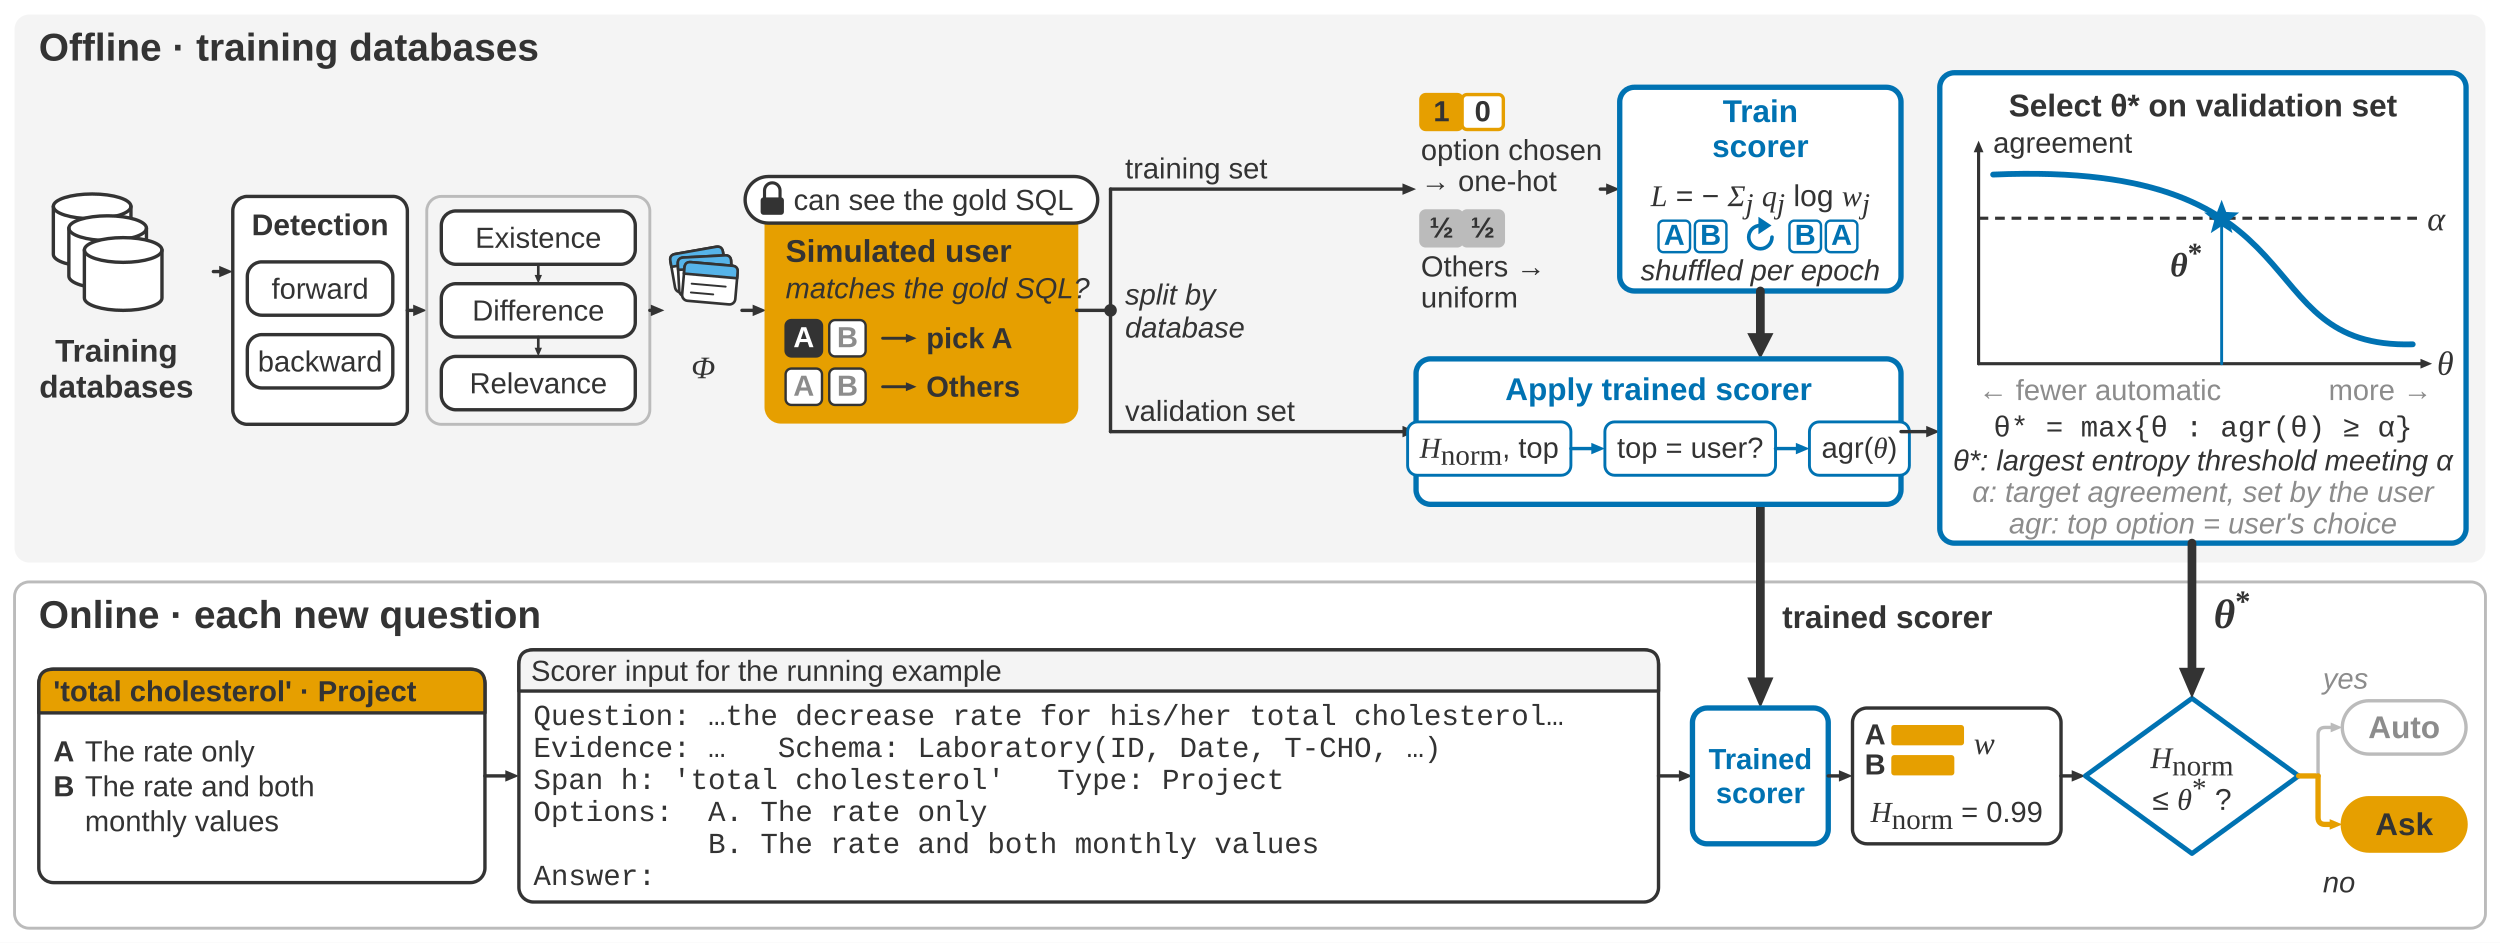
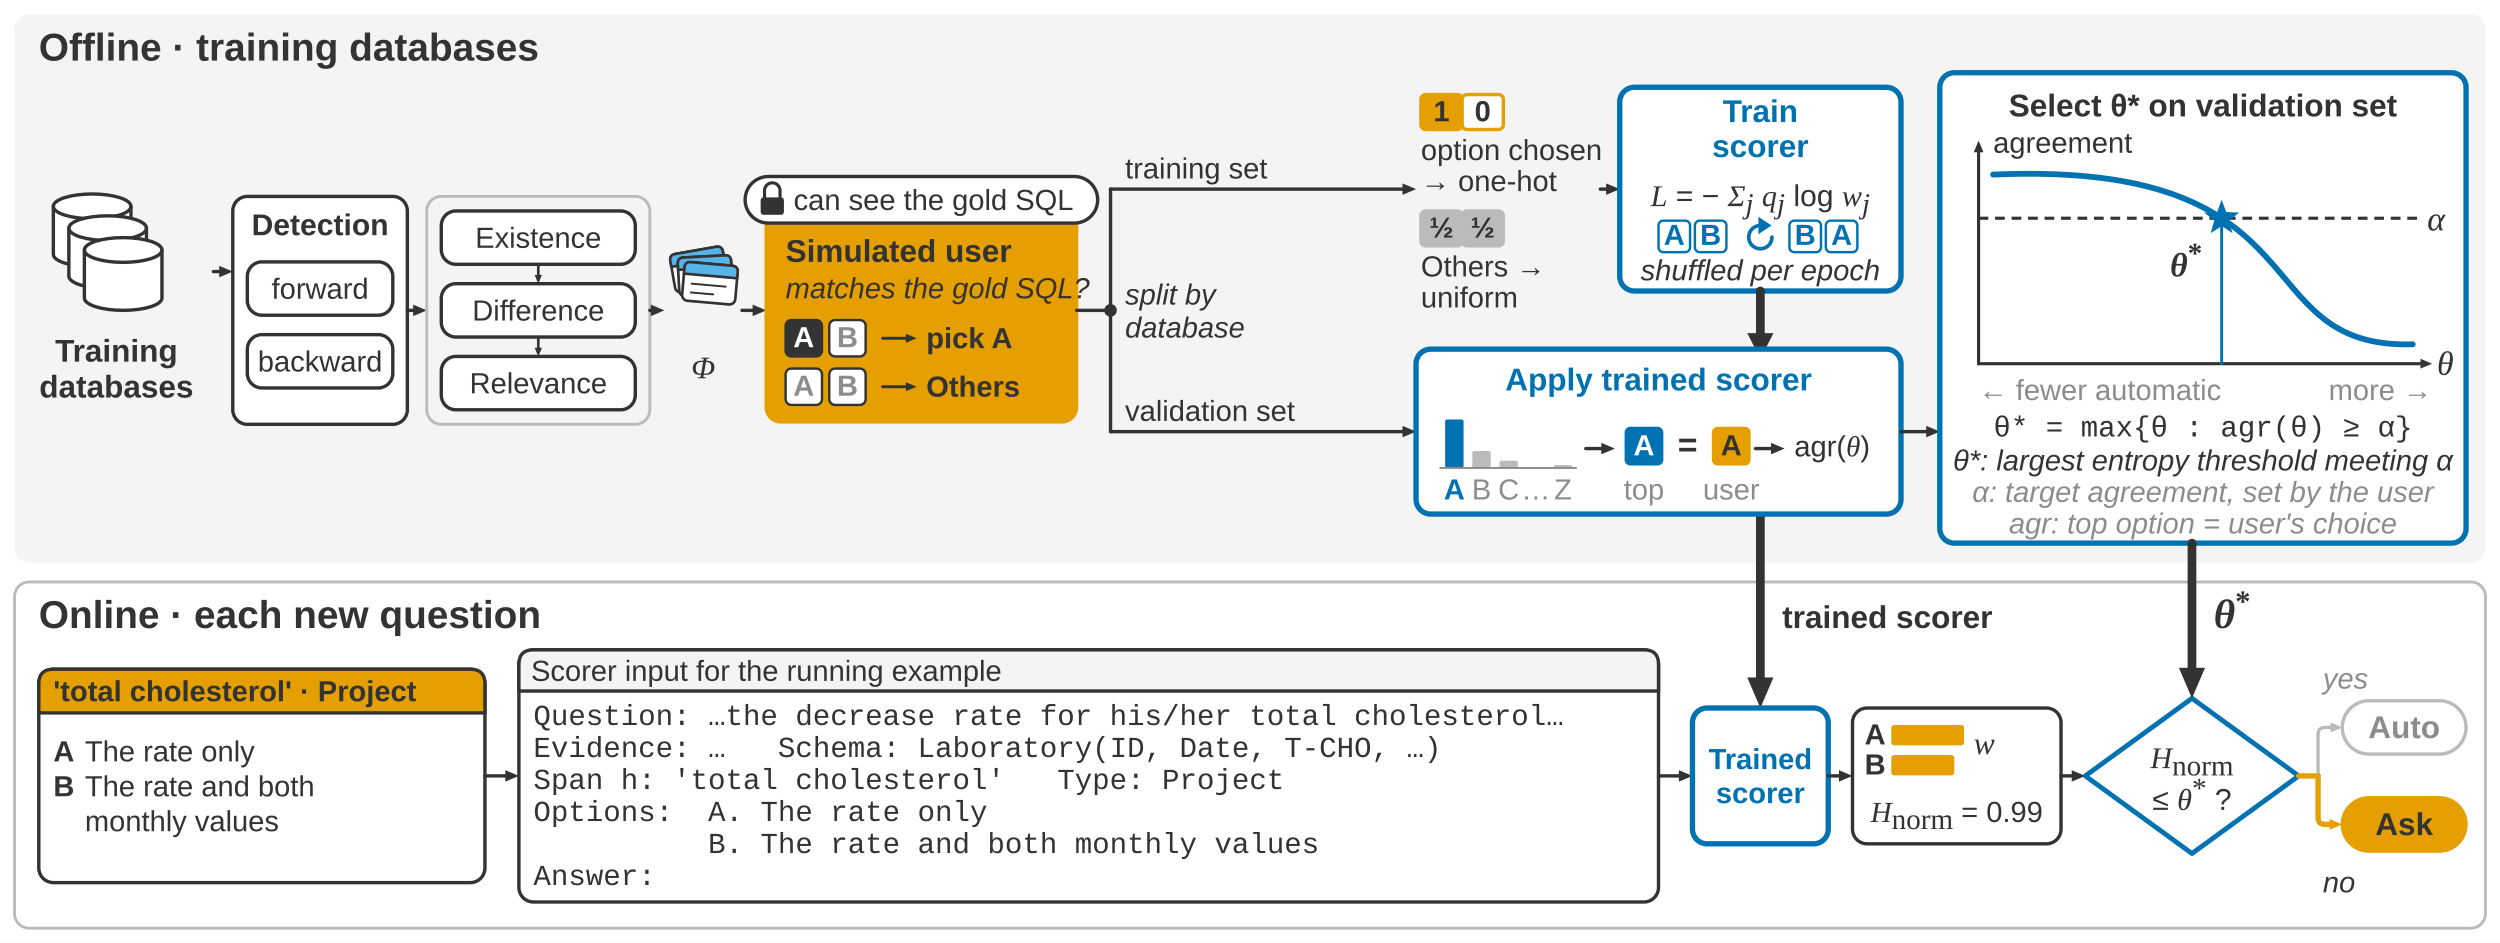
<svg xmlns="http://www.w3.org/2000/svg" width="7.16in" height="2.7in" viewBox="0 0 515.52 194.4">
  <rect width="515.52" height="194.4" fill="#FFFFFF" />
  <rect x="3.00" y="3.00" width="509.52" height="113.00" rx="3" fill="#F4F4F4" stroke="none" />
  <rect x="3.00" y="120.00" width="509.52" height="71.40" rx="3" fill="#FFFFFF" stroke="#BBBBBB" stroke-width="0.6" />
  <text fill="#333333" xml:space="preserve">
    <tspan x="8.00" y="12.50" font-family="'Liberation Sans', Helvetica, Arial, sans-serif" font-size="8.00" font-weight="bold">Offline · training databases</tspan>
  </text>
  <text fill="#333333" xml:space="preserve">
    <tspan x="8.00" y="129.50" font-family="'Liberation Sans', Helvetica, Arial, sans-serif" font-size="8.00" font-weight="bold">Online · each new question</tspan>
  </text>
  <path d="M11.0,42.55 A8.0,2.55 0 0 1 27.0,42.55 V52.45 A8.0,2.55 0 0 1 11.0,52.45 Z" fill="#FFFFFF" stroke="#333333" stroke-width="0.7" stroke-linejoin="round" stroke-linecap="round" />
  <path d="M11.0,42.55 A8.0,2.55 0 0 0 27.0,42.55" fill="none" stroke="#333333" stroke-width="0.7" stroke-linejoin="round" stroke-linecap="round" />
  <path d="M14.2,47.05 A8.0,2.55 0 0 1 30.2,47.05 V56.95 A8.0,2.55 0 0 1 14.2,56.95 Z" fill="#FFFFFF" stroke="#333333" stroke-width="0.7" stroke-linejoin="round" stroke-linecap="round" />
  <path d="M14.2,47.05 A8.0,2.55 0 0 0 30.2,47.05" fill="none" stroke="#333333" stroke-width="0.7" stroke-linejoin="round" stroke-linecap="round" />
  <path d="M17.4,51.55 A8.0,2.55 0 0 1 33.4,51.55 V61.45 A8.0,2.55 0 0 1 17.4,61.45 Z" fill="#FFFFFF" stroke="#333333" stroke-width="0.7" stroke-linejoin="round" stroke-linecap="round" />
  <path d="M17.4,51.55 A8.0,2.55 0 0 0 33.4,51.55" fill="none" stroke="#333333" stroke-width="0.7" stroke-linejoin="round" stroke-linecap="round" />
  <text fill="#333333" xml:space="preserve">
    <tspan x="11.36" y="74.58" font-family="'Liberation Sans', Helvetica, Arial, sans-serif" font-size="6.50" font-weight="bold">Training</tspan>
  </text>
  <text fill="#333333" xml:space="preserve">
    <tspan x="8.10" y="81.98" font-family="'Liberation Sans', Helvetica, Arial, sans-serif" font-size="6.50" font-weight="bold">databases</tspan>
  </text>
  <path d="M44.00,56.00 L45.76,56.00" fill="none" stroke="#333333" stroke-width="0.7" stroke-linejoin="round" stroke-linecap="round" />
  <polygon points="48.00,56.00 45.20,57.18 45.20,54.82" fill="#333333" />
  <rect x="48.00" y="40.50" width="36.00" height="47.00" rx="3" fill="#FFFFFF" stroke="#333333" stroke-width="0.7" />
  <text fill="#333333" xml:space="preserve">
    <tspan x="51.88" y="48.50" font-family="'Liberation Sans', Helvetica, Arial, sans-serif" font-size="6.20" font-weight="bold">Detection</tspan>
  </text>
  <rect x="51.00" y="54.00" width="30.00" height="11.00" rx="3" fill="#FFFFFF" stroke="#333333" stroke-width="0.7" />
  <text fill="#333333" xml:space="preserve">
    <tspan x="56.00" y="61.60" font-family="'Liberation Sans', Helvetica, Arial, sans-serif" font-size="6.00">forward</tspan>
  </text>
  <rect x="51.00" y="69.00" width="30.00" height="11.00" rx="3" fill="#FFFFFF" stroke="#333333" stroke-width="0.7" />
  <text fill="#333333" xml:space="preserve">
    <tspan x="53.16" y="76.60" font-family="'Liberation Sans', Helvetica, Arial, sans-serif" font-size="6.00">backward</tspan>
  </text>
  <path d="M84.00,64.00 L85.76,64.00" fill="none" stroke="#333333" stroke-width="0.7" stroke-linejoin="round" stroke-linecap="round" />
  <polygon points="88.00,64.00 85.20,65.18 85.20,62.82" fill="#333333" />
  <rect x="88.00" y="40.50" width="46.00" height="47.00" rx="3" fill="none" stroke="#BBBBBB" stroke-width="0.6" />
  <rect x="91.00" y="43.50" width="40.00" height="11.00" rx="3" fill="#FFFFFF" stroke="#333333" stroke-width="0.7" />
  <text fill="#333333" xml:space="preserve">
    <tspan x="97.99" y="51.10" font-family="'Liberation Sans', Helvetica, Arial, sans-serif" font-size="6.00">Existence</tspan>
  </text>
  <path d="M111.00,54.50 L111.00,57.06" fill="none" stroke="#333333" stroke-width="0.55" stroke-linejoin="round" stroke-linecap="round" />
  <polygon points="111.00,58.50 110.24,56.70 111.76,56.70" fill="#333333" />
  <rect x="91.00" y="58.50" width="40.00" height="11.00" rx="3" fill="#FFFFFF" stroke="#333333" stroke-width="0.7" />
  <text fill="#333333" xml:space="preserve">
    <tspan x="97.38" y="66.10" font-family="'Liberation Sans', Helvetica, Arial, sans-serif" font-size="6.00">Difference</tspan>
  </text>
  <path d="M111.00,69.50 L111.00,72.06" fill="none" stroke="#333333" stroke-width="0.55" stroke-linejoin="round" stroke-linecap="round" />
  <polygon points="111.00,73.50 110.24,71.70 111.76,71.70" fill="#333333" />
  <rect x="91.00" y="73.50" width="40.00" height="11.00" rx="3" fill="#FFFFFF" stroke="#333333" stroke-width="0.7" />
  <text fill="#333333" xml:space="preserve">
    <tspan x="96.83" y="81.10" font-family="'Liberation Sans', Helvetica, Arial, sans-serif" font-size="6.00">Relevance</tspan>
  </text>
  <path d="M134.00,64.00 L134.76,64.00" fill="none" stroke="#333333" stroke-width="0.7" stroke-linejoin="round" stroke-linecap="round" />
  <polygon points="137.00,64.00 134.20,65.18 134.20,62.82" fill="#333333" />
  <g transform="rotate(-10 145.0 60.5)">
    <rect x="139.50" y="51.50" width="11.00" height="8.00" rx="1.2" fill="#FFFFFF" stroke="#333333" stroke-width="0.55" />
    <path d="M139.5,53.98 V52.7 Q139.5,51.5 140.7,51.5 H149.3 Q150.5,51.5 150.5,52.7 V53.98 Z" fill="#56B4E9" stroke="#333333" stroke-width="0.55" stroke-linejoin="round" stroke-linecap="round" />
    <path d="M141.26,55.91 L148.30,55.91" fill="none" stroke="#333333" stroke-width="0.4" stroke-linejoin="round" stroke-linecap="round" />
    <path d="M141.26,57.73 L145.88,57.73" fill="none" stroke="#333333" stroke-width="0.4" stroke-linejoin="round" stroke-linecap="round" />
  </g>
  <g transform="rotate(-3 145.0 60.5)">
    <rect x="140.10" y="52.90" width="11.00" height="8.00" rx="1.2" fill="#FFFFFF" stroke="#333333" stroke-width="0.55" />
    <path d="M140.1,55.38 V54.1 Q140.1,52.9 141.3,52.9 H149.9 Q151.1,52.9 151.1,54.1 V55.38 Z" fill="#56B4E9" stroke="#333333" stroke-width="0.55" stroke-linejoin="round" stroke-linecap="round" />
    <path d="M141.86,57.31 L148.90,57.31" fill="none" stroke="#333333" stroke-width="0.4" stroke-linejoin="round" stroke-linecap="round" />
    <path d="M141.86,59.13 L146.48,59.13" fill="none" stroke="#333333" stroke-width="0.4" stroke-linejoin="round" stroke-linecap="round" />
  </g>
  <g transform="rotate(5 145.0 60.5)">
    <rect x="140.70" y="54.30" width="11.00" height="8.00" rx="1.2" fill="#FFFFFF" stroke="#333333" stroke-width="0.55" />
    <path d="M140.7,56.78 V55.5 Q140.7,54.3 141.9,54.3 H150.5 Q151.7,54.3 151.7,55.5 V56.78 Z" fill="#56B4E9" stroke="#333333" stroke-width="0.55" stroke-linejoin="round" stroke-linecap="round" />
    <path d="M142.46,58.71 L149.50,58.71" fill="none" stroke="#333333" stroke-width="0.4" stroke-linejoin="round" stroke-linecap="round" />
    <path d="M142.46,60.53 L147.08,60.53" fill="none" stroke="#333333" stroke-width="0.4" stroke-linejoin="round" stroke-linecap="round" />
  </g>
  <text fill="#333333" xml:space="preserve">
    <tspan x="142.53" y="78.00" font-family="'Liberation Serif', 'Times New Roman', Times, serif" font-size="6.50" font-style="italic">Φ</tspan>
  </text>
  <path d="M153.00,64.00 L155.76,64.00" fill="none" stroke="#333333" stroke-width="0.7" stroke-linejoin="round" stroke-linecap="round" />
  <polygon points="158.00,64.00 155.20,65.18 155.20,62.82" fill="#333333" />
  <rect x="158.00" y="41.00" width="64.00" height="46.00" rx="3" fill="#E69F00" stroke="#E69F00" stroke-width="0.7" />
  <text fill="#333333" xml:space="preserve">
    <tspan x="162.00" y="54.00" font-family="'Liberation Sans', Helvetica, Arial, sans-serif" font-size="6.50" font-weight="bold">Simulated user</tspan>
  </text>
  <text fill="#333333" xml:space="preserve">
    <tspan x="162.00" y="61.50" font-family="'Liberation Sans', Helvetica, Arial, sans-serif" font-size="6.00" font-style="italic">matches the gold SQL?</tspan>
  </text>
  <rect x="162.00" y="66.00" width="7.50" height="7.50" rx="1.2" fill="#333333" stroke="#333333" stroke-width="0.5" />
  <text fill="#FFFFFF" xml:space="preserve">
    <tspan x="163.58" y="71.60" font-family="'Liberation Sans', Helvetica, Arial, sans-serif" font-size="6.00" font-weight="bold">A</tspan>
  </text>
  <rect x="171.00" y="66.00" width="7.50" height="7.50" rx="1.2" fill="#FFFFFF" stroke="#333333" stroke-width="0.5" />
  <text fill="#8C8C8C" xml:space="preserve">
    <tspan x="172.58" y="71.60" font-family="'Liberation Sans', Helvetica, Arial, sans-serif" font-size="6.00" font-weight="bold">B</tspan>
  </text>
  <path d="M182.00,69.75 L187.24,69.75" fill="none" stroke="#333333" stroke-width="0.6" stroke-linejoin="round" stroke-linecap="round" />
  <polygon points="189.00,69.75 186.80,70.67 186.80,68.83" fill="#333333" />
  <text fill="#333333" xml:space="preserve">
    <tspan x="191.00" y="71.80" font-family="'Liberation Sans', Helvetica, Arial, sans-serif" font-size="6.00" font-weight="bold">pick A</tspan>
  </text>
  <rect x="162.00" y="76.00" width="7.50" height="7.50" rx="1.2" fill="#FFFFFF" stroke="#333333" stroke-width="0.5" />
  <text fill="#8C8C8C" xml:space="preserve">
    <tspan x="163.58" y="81.60" font-family="'Liberation Sans', Helvetica, Arial, sans-serif" font-size="6.00" font-weight="bold">A</tspan>
  </text>
  <rect x="171.00" y="76.00" width="7.50" height="7.50" rx="1.2" fill="#FFFFFF" stroke="#333333" stroke-width="0.5" />
  <text fill="#8C8C8C" xml:space="preserve">
    <tspan x="172.58" y="81.60" font-family="'Liberation Sans', Helvetica, Arial, sans-serif" font-size="6.00" font-weight="bold">B</tspan>
  </text>
  <path d="M182.00,79.75 L187.24,79.75" fill="none" stroke="#333333" stroke-width="0.6" stroke-linejoin="round" stroke-linecap="round" />
  <polygon points="189.00,79.75 186.80,80.67 186.80,78.83" fill="#333333" />
  <text fill="#333333" xml:space="preserve">
    <tspan x="191.00" y="81.80" font-family="'Liberation Sans', Helvetica, Arial, sans-serif" font-size="6.00" font-weight="bold">Others</tspan>
  </text>
  <rect x="153.65" y="36.40" width="72.70" height="9.60" rx="4.8" fill="#FFFFFF" stroke="#333333" stroke-width="0.7" />
  <path d="M157.649,40.9 V39.3 A1.6,1.6 0 0 1 160.849,39.3 V40.9" fill="none" stroke="#333333" stroke-width="0.65" stroke-linejoin="round" stroke-linecap="round" />
  <rect x="156.85" y="40.70" width="4.80" height="3.60" rx="0.6" fill="#333333" stroke="none" />
  <text fill="#333333" xml:space="preserve">
    <tspan x="163.65" y="43.30" font-family="'Liberation Sans', Helvetica, Arial, sans-serif" font-size="6.00">can see the gold SQL</tspan>
  </text>
  <path d="M222.00,64.00 L229.00,64.00" fill="none" stroke="#333333" stroke-width="0.7" stroke-linejoin="round" stroke-linecap="round" />
  <path d="M229.00,39.00 L229.00,89.00" fill="none" stroke="#333333" stroke-width="0.7" stroke-linejoin="round" stroke-linecap="round" />
  <circle cx="229.00" cy="64.00" r="1.3" fill="#333333" stroke="none" />
  <path d="M229.00,39.00 L289.76,39.00" fill="none" stroke="#333333" stroke-width="0.7" stroke-linejoin="round" stroke-linecap="round" />
  <polygon points="292.00,39.00 289.20,40.18 289.20,37.82" fill="#333333" />
  <path d="M229.00,89.00 L289.76,89.00" fill="none" stroke="#333333" stroke-width="0.7" stroke-linejoin="round" stroke-linecap="round" />
  <polygon points="292.00,89.00 289.20,90.18 289.20,87.82" fill="#333333" />
  <text fill="#333333" xml:space="preserve">
    <tspan x="232.00" y="36.80" font-family="'Liberation Sans', Helvetica, Arial, sans-serif" font-size="6.00">training set</tspan>
  </text>
  <text fill="#333333" xml:space="preserve">
    <tspan x="232.00" y="86.80" font-family="'Liberation Sans', Helvetica, Arial, sans-serif" font-size="6.00">validation set</tspan>
  </text>
  <text fill="#333333" xml:space="preserve">
    <tspan x="232.00" y="62.80" font-family="'Liberation Sans', Helvetica, Arial, sans-serif" font-size="6.00" font-style="italic">split by</tspan>
  </text>
  <text fill="#333333" xml:space="preserve">
    <tspan x="232.00" y="69.60" font-family="'Liberation Sans', Helvetica, Arial, sans-serif" font-size="6.00" font-style="italic">database</tspan>
  </text>
  <rect x="293.00" y="19.50" width="8.50" height="7.20" rx="1" fill="#E69F00" stroke="#E69F00" stroke-width="0.7" />
  <text fill="#333333" xml:space="preserve">
    <tspan x="295.58" y="25.00" font-family="'Liberation Sans', Helvetica, Arial, sans-serif" font-size="6.00" font-weight="bold">1</tspan>
  </text>
  <rect x="301.50" y="19.50" width="8.50" height="7.20" rx="1" fill="#FFFFFF" stroke="#E69F00" stroke-width="0.7" />
  <text fill="#333333" xml:space="preserve">
    <tspan x="304.08" y="25.00" font-family="'Liberation Sans', Helvetica, Arial, sans-serif" font-size="6.00" font-weight="bold">0</tspan>
  </text>
  <text fill="#333333" xml:space="preserve">
    <tspan x="293.00" y="33.00" font-family="'Liberation Sans', Helvetica, Arial, sans-serif" font-size="6.00">option chosen</tspan>
  </text>
  <text fill="#333333" xml:space="preserve">
    <tspan x="293.00" y="39.40" font-family="'Liberation Sans', Helvetica, Arial, sans-serif" font-size="6.00">→ one-hot</tspan>
  </text>
  <rect x="293.00" y="43.50" width="8.50" height="7.20" rx="1" fill="#BBBBBB" stroke="#BBBBBB" stroke-width="0.7" />
  <text fill="#333333" xml:space="preserve">
    <tspan x="294.75" y="49.00" font-family="'Liberation Sans', Helvetica, Arial, sans-serif" font-size="6.00" font-weight="bold">½</tspan>
  </text>
  <rect x="301.50" y="43.50" width="8.50" height="7.20" rx="1" fill="#BBBBBB" stroke="#BBBBBB" stroke-width="0.7" />
  <text fill="#333333" xml:space="preserve">
    <tspan x="303.25" y="49.00" font-family="'Liberation Sans', Helvetica, Arial, sans-serif" font-size="6.00" font-weight="bold">½</tspan>
  </text>
  <text fill="#333333" xml:space="preserve">
    <tspan x="293.00" y="57.00" font-family="'Liberation Sans', Helvetica, Arial, sans-serif" font-size="6.00">Others →</tspan>
  </text>
  <text fill="#333333" xml:space="preserve">
    <tspan x="293.00" y="63.40" font-family="'Liberation Sans', Helvetica, Arial, sans-serif" font-size="6.00">uniform</tspan>
  </text>
  <path d="M330.00,39.00 L331.76,39.00" fill="none" stroke="#333333" stroke-width="0.7" stroke-linejoin="round" stroke-linecap="round" />
  <polygon points="334.00,39.00 331.20,40.18 331.20,37.82" fill="#333333" />
  <rect x="334.00" y="18.00" width="58.00" height="42.00" rx="3" fill="#FFFFFF" stroke="#0072B2" stroke-width="1.1" />
  <text fill="#0072B2" xml:space="preserve">
    <tspan x="355.23" y="25.17" font-family="'Liberation Sans', Helvetica, Arial, sans-serif" font-size="6.50" font-weight="bold">Train</tspan>
  </text>
  <text fill="#0072B2" xml:space="preserve">
    <tspan x="353.06" y="32.38" font-family="'Liberation Sans', Helvetica, Arial, sans-serif" font-size="6.50" font-weight="bold">scorer</tspan>
  </text>
  <text fill="#333333" xml:space="preserve">
    <tspan x="340.39" y="42.50" font-family="'Liberation Serif', 'Times New Roman', Times, serif" font-size="6.20" font-style="italic">L</tspan>
    <tspan x="343.84" y="42.50" font-family="'Liberation Sans', Helvetica, Arial, sans-serif" font-size="6.20"> = − </tspan>
    <tspan x="356.25" y="42.50" font-family="'Liberation Serif', 'Times New Roman', Times, serif" font-size="6.20" font-style="italic">Σ</tspan>
    <tspan x="359.93" y="43.99" font-family="'Liberation Serif', 'Times New Roman', Times, serif" font-size="6.00" font-style="italic">j</tspan>
    <tspan x="361.60" y="42.50" font-family="'Liberation Sans', Helvetica, Arial, sans-serif" font-size="6.20"> </tspan>
    <tspan x="363.32" y="42.50" font-family="'Liberation Serif', 'Times New Roman', Times, serif" font-size="6.20" font-style="italic">q</tspan>
    <tspan x="366.42" y="43.99" font-family="'Liberation Serif', 'Times New Roman', Times, serif" font-size="6.00" font-style="italic">j</tspan>
    <tspan x="368.09" y="42.50" font-family="'Liberation Sans', Helvetica, Arial, sans-serif" font-size="6.20"> log </tspan>
    <tspan x="379.81" y="42.50" font-family="'Liberation Serif', 'Times New Roman', Times, serif" font-size="6.20" font-style="italic">w</tspan>
    <tspan x="383.94" y="43.99" font-family="'Liberation Serif', 'Times New Roman', Times, serif" font-size="6.00" font-style="italic">j</tspan>
  </text>
  <rect x="342.00" y="45.50" width="6.50" height="6.50" rx="1" fill="#FFFFFF" stroke="#0072B2" stroke-width="0.5" />
  <text fill="#0072B2" xml:space="preserve">
    <tspan x="343.08" y="50.50" font-family="'Liberation Sans', Helvetica, Arial, sans-serif" font-size="6.00" font-weight="bold">A</tspan>
  </text>
  <rect x="349.50" y="45.50" width="6.50" height="6.50" rx="1" fill="#FFFFFF" stroke="#0072B2" stroke-width="0.5" />
  <text fill="#0072B2" xml:space="preserve">
    <tspan x="350.58" y="50.50" font-family="'Liberation Sans', Helvetica, Arial, sans-serif" font-size="6.00" font-weight="bold">B</tspan>
  </text>
  <rect x="369.00" y="45.50" width="6.50" height="6.50" rx="1" fill="#FFFFFF" stroke="#0072B2" stroke-width="0.5" />
  <text fill="#0072B2" xml:space="preserve">
    <tspan x="370.08" y="50.50" font-family="'Liberation Sans', Helvetica, Arial, sans-serif" font-size="6.00" font-weight="bold">B</tspan>
  </text>
  <rect x="376.50" y="45.50" width="6.50" height="6.50" rx="1" fill="#FFFFFF" stroke="#0072B2" stroke-width="0.5" />
  <text fill="#0072B2" xml:space="preserve">
    <tspan x="377.58" y="50.50" font-family="'Liberation Sans', Helvetica, Arial, sans-serif" font-size="6.00" font-weight="bold">A</tspan>
  </text>
  <path d="M365.4,48.9 A2.4,2.4 0 1 1 363.0,46.5" fill="none" stroke="#0072B2" stroke-width="0.75" stroke-linejoin="round" stroke-linecap="round" />
  <polygon points="362.60,44.70 365.30,46.50 362.60,48.30" fill="#0072B2" />
  <text fill="#333333" xml:space="preserve">
    <tspan x="338.32" y="57.80" font-family="'Liberation Sans', Helvetica, Arial, sans-serif" font-size="6.00" font-style="italic">shuffled per epoch</tspan>
  </text>
  <path d="M363.00,60.00 L363.00,69.00" fill="none" stroke="#333333" stroke-width="1.8" stroke-linejoin="round" stroke-linecap="round" />
  <polygon points="363.00,74.00 360.30,68.70 365.70,68.70" fill="#333333" />
  <path d="M363.00,104.00 L363.00,140.00" fill="none" stroke="#333333" stroke-width="1.8" stroke-linejoin="round" stroke-linecap="round" />
  <polygon points="363.00,146.00 360.30,139.70 365.70,139.70" fill="#333333" />
-   <rect x="292.00" y="74.00" width="100.00" height="30.00" rx="3" fill="#FFFFFF" stroke="#0072B2" stroke-width="1.1" />
-   <text fill="#0072B2" xml:space="preserve">
-     <tspan x="310.40" y="82.50" font-family="'Liberation Sans', Helvetica, Arial, sans-serif" font-size="6.50" font-weight="bold">Apply trained scorer</tspan>
-   </text>
-   <rect x="290.26" y="87.00" width="33.67" height="11.00" rx="2" fill="#FFFFFF" stroke="#0072B2" stroke-width="0.6" />
-   <text fill="#333333" xml:space="preserve">
-     <tspan x="292.76" y="94.40" font-family="'Liberation Serif', 'Times New Roman', Times, serif" font-size="6.00" font-style="italic">H</tspan>
-     <tspan x="297.10" y="95.84" font-family="'Liberation Serif', 'Times New Roman', Times, serif" font-size="6.00">norm</tspan>
-     <tspan x="309.76" y="94.40" font-family="'Liberation Sans', Helvetica, Arial, sans-serif" font-size="6.00">, top</tspan>
-   </text>
-   <path d="M323.94,92.50 L328.70,92.50" fill="none" stroke="#0072B2" stroke-width="0.7" stroke-linejoin="round" stroke-linecap="round" />
-   <polygon points="330.94,92.50 328.14,93.68 328.14,91.32" fill="#0072B2" />
-   <rect x="330.94" y="87.00" width="35.19" height="11.00" rx="2" fill="#FFFFFF" stroke="#0072B2" stroke-width="0.6" />
-   <text fill="#333333" xml:space="preserve">
-     <tspan x="333.44" y="94.40" font-family="'Liberation Sans', Helvetica, Arial, sans-serif" font-size="6.00">top = user?</tspan>
-   </text>
-   <path d="M366.12,92.50 L370.88,92.50" fill="none" stroke="#0072B2" stroke-width="0.7" stroke-linejoin="round" stroke-linecap="round" />
-   <polygon points="373.12,92.50 370.32,93.68 370.32,91.32" fill="#0072B2" />
-   <rect x="373.12" y="87.00" width="20.61" height="11.00" rx="2" fill="#FFFFFF" stroke="#0072B2" stroke-width="0.6" />
-   <text fill="#333333" xml:space="preserve">
-     <tspan x="375.62" y="94.40" font-family="'Liberation Sans', Helvetica, Arial, sans-serif" font-size="6.00">agr(</tspan>
-     <tspan x="386.29" y="94.40" font-family="'Liberation Serif', 'Times New Roman', Times, serif" font-size="6.00" font-style="italic">θ</tspan>
-     <tspan x="389.24" y="94.40" font-family="'Liberation Sans', Helvetica, Arial, sans-serif" font-size="6.00">)</tspan>
+   <rect x="292.00" y="72.00" width="100.00" height="34.00" rx="3" fill="#FFFFFF" stroke="#0072B2" stroke-width="1.1" />
+   <text fill="#0072B2" xml:space="preserve">
+     <tspan x="310.40" y="80.50" font-family="'Liberation Sans', Helvetica, Arial, sans-serif" font-size="6.50" font-weight="bold">Apply trained scorer</tspan>
+   </text>
+   <rect x="298.00" y="86.50" width="3.80" height="10.00" rx="0.4" fill="#0072B2" stroke="none" />
+   <text fill="#0072B2" xml:space="preserve">
+     <tspan x="297.73" y="103.00" font-family="'Liberation Sans', Helvetica, Arial, sans-serif" font-size="6.00" font-weight="bold">A</tspan>
+   </text>
+   <rect x="303.60" y="93.00" width="3.80" height="3.50" rx="0.4" fill="#BBBBBB" stroke="none" />
+   <text fill="#8C8C8C" xml:space="preserve">
+     <tspan x="303.50" y="103.00" font-family="'Liberation Sans', Helvetica, Arial, sans-serif" font-size="6.00">B</tspan>
+   </text>
+   <rect x="309.20" y="95.00" width="3.80" height="1.50" rx="0.4" fill="#BBBBBB" stroke="none" />
+   <text fill="#8C8C8C" xml:space="preserve">
+     <tspan x="308.93" y="103.00" font-family="'Liberation Sans', Helvetica, Arial, sans-serif" font-size="6.00">C</tspan>
+   </text>
+   <text fill="#8C8C8C" xml:space="preserve">
+     <tspan x="313.70" y="103.00" font-family="'Liberation Sans', Helvetica, Arial, sans-serif" font-size="6.00">…</tspan>
+   </text>
+   <rect x="320.40" y="95.90" width="3.80" height="0.60" rx="0.4" fill="#BBBBBB" stroke="none" />
+   <text fill="#8C8C8C" xml:space="preserve">
+     <tspan x="320.47" y="103.00" font-family="'Liberation Sans', Helvetica, Arial, sans-serif" font-size="6.00">Z</tspan>
+   </text>
+   <path d="M297.00,96.50 L325.00,96.50" fill="none" stroke="#8C8C8C" stroke-width="0.4" stroke-linejoin="round" stroke-linecap="round" />
+   <path d="M327.00,92.50 L330.76,92.50" fill="none" stroke="#333333" stroke-width="0.7" stroke-linejoin="round" stroke-linecap="round" />
+   <polygon points="333.00,92.50 330.20,93.68 330.20,91.32" fill="#333333" />
+   <rect x="335.00" y="88.00" width="8.00" height="8.00" rx="1.2" fill="#0072B2" stroke="none" />
+   <text fill="#FFFFFF" xml:space="preserve">
+     <tspan x="336.83" y="93.90" font-family="'Liberation Sans', Helvetica, Arial, sans-serif" font-size="6.00" font-weight="bold">A</tspan>
+   </text>
+   <text fill="#8C8C8C" xml:space="preserve">
+     <tspan x="334.83" y="103.00" font-family="'Liberation Sans', Helvetica, Arial, sans-serif" font-size="6.00">top</tspan>
+   </text>
+   <text fill="#333333" xml:space="preserve">
+     <tspan x="345.96" y="94.10" font-family="'Liberation Sans', Helvetica, Arial, sans-serif" font-size="7.00" font-weight="bold">=</tspan>
+   </text>
+   <rect x="353.00" y="88.00" width="8.00" height="8.00" rx="1.2" fill="#E69F00" stroke="none" />
+   <text fill="#333333" xml:space="preserve">
+     <tspan x="354.83" y="93.90" font-family="'Liberation Sans', Helvetica, Arial, sans-serif" font-size="6.00" font-weight="bold">A</tspan>
+   </text>
+   <text fill="#8C8C8C" xml:space="preserve">
+     <tspan x="351.16" y="103.00" font-family="'Liberation Sans', Helvetica, Arial, sans-serif" font-size="6.00">user</tspan>
+   </text>
+   <path d="M362.00,92.50 L365.76,92.50" fill="none" stroke="#333333" stroke-width="0.7" stroke-linejoin="round" stroke-linecap="round" />
+   <polygon points="368.00,92.50 365.20,93.68 365.20,91.32" fill="#333333" />
+   <text fill="#333333" xml:space="preserve">
+     <tspan x="370.00" y="94.10" font-family="'Liberation Sans', Helvetica, Arial, sans-serif" font-size="6.00">agr(</tspan>
+     <tspan x="380.67" y="94.10" font-family="'Liberation Serif', 'Times New Roman', Times, serif" font-size="6.00" font-style="italic">θ</tspan>
+     <tspan x="383.62" y="94.10" font-family="'Liberation Sans', Helvetica, Arial, sans-serif" font-size="6.00">)</tspan>
  </text>
  <path d="M392.00,89.00 L397.76,89.00" fill="none" stroke="#333333" stroke-width="0.7" stroke-linejoin="round" stroke-linecap="round" />
  <polygon points="400.00,89.00 397.20,90.18 397.20,87.82" fill="#333333" />
  <rect x="400.00" y="15.00" width="108.52" height="97.00" rx="3" fill="#FFFFFF" stroke="#0072B2" stroke-width="1.1" />
  <text fill="#333333" xml:space="preserve">
    <tspan x="414.22" y="24.00" font-family="'Liberation Sans', Helvetica, Arial, sans-serif" font-size="6.50" font-weight="bold">Select θ* on validation set</tspan>
  </text>
  <path d="M408.00,75.00 L408.00,30.92" fill="none" stroke="#333333" stroke-width="0.65" stroke-linejoin="round" stroke-linecap="round" />
  <polygon points="408.00,29.00 409.01,31.40 406.99,31.40" fill="#333333" />
  <path d="M408.00,75.00 L499.60,75.00" fill="none" stroke="#333333" stroke-width="0.65" stroke-linejoin="round" stroke-linecap="round" />
  <polygon points="501.52,75.00 499.12,76.01 499.12,73.99" fill="#333333" />
  <text fill="#333333" xml:space="preserve">
    <tspan x="411.00" y="31.50" font-family="'Liberation Sans', Helvetica, Arial, sans-serif" font-size="6.00">agreement</tspan>
  </text>
  <text fill="#333333" xml:space="preserve">
    <tspan x="502.52" y="77.30" font-family="'Liberation Serif', 'Times New Roman', Times, serif" font-size="7.00" font-style="italic">θ</tspan>
  </text>
  <text fill="#8C8C8C" xml:space="preserve">
    <tspan x="408.00" y="82.50" font-family="'Liberation Sans', Helvetica, Arial, sans-serif" font-size="6.00">← fewer automatic</tspan>
  </text>
  <text fill="#8C8C8C" xml:space="preserve">
    <tspan x="480.18" y="82.50" font-family="'Liberation Sans', Helvetica, Arial, sans-serif" font-size="6.00">more →</tspan>
  </text>
  <path d="M408.00,45.00 L498.52,45.00" fill="none" stroke="#333333" stroke-width="0.65" stroke-linejoin="round" stroke-linecap="butt" stroke-dasharray="2,1.4" />
  <text fill="#333333" xml:space="preserve">
    <tspan x="500.52" y="47.50" font-family="'Liberation Serif', 'Times New Roman', Times, serif" font-size="7.00" font-style="italic">α</tspan>
  </text>
  <path d="M411.00,36.00 C480.42,33.00 462.31,72.00 497.52,71.00" fill="none" stroke="#0072B2" stroke-width="1.2" stroke-linejoin="round" stroke-linecap="round" />
  <path d="M458.12,45.00 L458.12,75.00" fill="none" stroke="#0072B2" stroke-width="0.6" stroke-linejoin="round" stroke-linecap="round" />
  <polygon points="458.12,41.20 459.06,43.71 461.73,43.83 459.64,45.49 460.35,48.07 458.12,46.60 455.88,48.07 456.59,45.49 454.50,43.83 457.18,43.71" fill="#0072B2" />
  <text fill="#333333" xml:space="preserve">
    <tspan x="447.48" y="57.00" font-family="'Liberation Serif', 'Times New Roman', Times, serif" font-size="7.00" font-weight="bold" font-style="italic">θ</tspan>
    <tspan x="451.12" y="54.20" font-family="'Liberation Serif', 'Times New Roman', Times, serif" font-size="6.00" font-weight="bold">*</tspan>
  </text>
  <text fill="#333333" xml:space="preserve">
    <tspan x="411.05" y="90.00" font-family="'Liberation Mono', 'Courier New', Courier, monospace" font-size="6.00">θ* = max{θ : agr(θ) ≥ α}</tspan>
  </text>
  <text fill="#333333" xml:space="preserve">
    <tspan x="402.73" y="97.00" font-family="'Liberation Sans', Helvetica, Arial, sans-serif" font-size="6.00" font-style="italic">θ*: largest entropy threshold meeting α</tspan>
  </text>
  <text fill="#8C8C8C" xml:space="preserve">
    <tspan x="406.69" y="103.50" font-family="'Liberation Sans', Helvetica, Arial, sans-serif" font-size="6.00" font-style="italic">α: target agreement, set by the user</tspan>
  </text>
  <text fill="#8C8C8C" xml:space="preserve">
    <tspan x="414.25" y="110.00" font-family="'Liberation Sans', Helvetica, Arial, sans-serif" font-size="6.00" font-style="italic">agr: top option = user's choice</tspan>
  </text>
  <rect x="8.00" y="138.00" width="92.00" height="44.00" rx="3" fill="#FFFFFF" stroke="#333333" stroke-width="0.7" />
  <path d="M8.0,147.0 V141.0 Q8.0,138.0 11.0,138.0 H97.0 Q100.0,138.0 100.0,141.0 V147.0 Z" fill="#E69F00" stroke="#333333" stroke-width="0.7" stroke-linejoin="round" stroke-linecap="round" />
  <text fill="#333333" xml:space="preserve">
    <tspan x="11.00" y="144.60" font-family="'Liberation Sans', Helvetica, Arial, sans-serif" font-size="6.00" font-weight="bold">'total cholesterol' · Project</tspan>
  </text>
  <text fill="#333333" xml:space="preserve">
    <tspan x="11.00" y="157.00" font-family="'Liberation Sans', Helvetica, Arial, sans-serif" font-size="6.00" font-weight="bold">A</tspan>
  </text>
  <text fill="#333333" xml:space="preserve">
    <tspan x="17.50" y="157.00" font-family="'Liberation Sans', Helvetica, Arial, sans-serif" font-size="6.00">The rate only</tspan>
  </text>
  <text fill="#333333" xml:space="preserve">
    <tspan x="11.00" y="164.20" font-family="'Liberation Sans', Helvetica, Arial, sans-serif" font-size="6.00" font-weight="bold">B</tspan>
  </text>
  <text fill="#333333" xml:space="preserve">
    <tspan x="17.50" y="164.20" font-family="'Liberation Sans', Helvetica, Arial, sans-serif" font-size="6.00">The rate and both</tspan>
  </text>
  <text fill="#333333" xml:space="preserve" />
  <text fill="#333333" xml:space="preserve">
    <tspan x="17.50" y="171.40" font-family="'Liberation Sans', Helvetica, Arial, sans-serif" font-size="6.00">monthly values</tspan>
  </text>
  <path d="M100.00,160.00 L104.76,160.00" fill="none" stroke="#333333" stroke-width="0.7" stroke-linejoin="round" stroke-linecap="round" />
  <polygon points="107.00,160.00 104.20,161.18 104.20,158.82" fill="#333333" />
  <rect x="107.00" y="134.00" width="235.00" height="52.00" rx="3" fill="#FFFFFF" stroke="#333333" stroke-width="0.7" />
  <path d="M107.0,142.5 V137.0 Q107.0,134.0 110.0,134.0 H339.0 Q342.0,134.0 342.0,137.0 V142.5 Z" fill="#F4F4F4" stroke="#333333" stroke-width="0.7" stroke-linejoin="round" stroke-linecap="round" />
  <text fill="#333333" xml:space="preserve">
    <tspan x="109.50" y="140.40" font-family="'Liberation Sans', Helvetica, Arial, sans-serif" font-size="6.00">Scorer input for the running example</tspan>
  </text>
  <text fill="#333333" xml:space="preserve">
    <tspan x="110.00" y="149.50" font-family="'Liberation Mono', 'Courier New', Courier, monospace" font-size="6.00">Question: …the decrease rate for his/her total cholesterol…</tspan>
  </text>
  <text fill="#333333" xml:space="preserve">
    <tspan x="110.00" y="156.10" font-family="'Liberation Mono', 'Courier New', Courier, monospace" font-size="6.00">Evidence: …   Schema: Laboratory(ID, Date, T-CHO, …)</tspan>
  </text>
  <text fill="#333333" xml:space="preserve">
    <tspan x="110.00" y="162.70" font-family="'Liberation Mono', 'Courier New', Courier, monospace" font-size="6.00">Span h: 'total cholesterol'   Type: Project</tspan>
  </text>
  <text fill="#333333" xml:space="preserve">
    <tspan x="110.00" y="169.30" font-family="'Liberation Mono', 'Courier New', Courier, monospace" font-size="6.00">Options:  A. The rate only</tspan>
  </text>
  <text fill="#333333" xml:space="preserve">
    <tspan x="110.00" y="175.90" font-family="'Liberation Mono', 'Courier New', Courier, monospace" font-size="6.00">          B. The rate and both monthly values</tspan>
  </text>
  <text fill="#333333" xml:space="preserve">
    <tspan x="110.00" y="182.50" font-family="'Liberation Mono', 'Courier New', Courier, monospace" font-size="6.00">Answer:</tspan>
  </text>
  <path d="M342.00,160.00 L346.76,160.00" fill="none" stroke="#333333" stroke-width="0.7" stroke-linejoin="round" stroke-linecap="round" />
  <polygon points="349.00,160.00 346.20,161.18 346.20,158.82" fill="#333333" />
  <rect x="349.00" y="146.00" width="28.00" height="28.00" rx="3" fill="#FFFFFF" stroke="#0072B2" stroke-width="1.1" />
  <text fill="#0072B2" xml:space="preserve">
    <tspan x="352.33" y="158.59" font-family="'Liberation Sans', Helvetica, Arial, sans-serif" font-size="6.00" font-weight="bold">Trained</tspan>
  </text>
  <text fill="#0072B2" xml:space="preserve">
    <tspan x="353.83" y="165.61" font-family="'Liberation Sans', Helvetica, Arial, sans-serif" font-size="6.00" font-weight="bold">scorer</tspan>
  </text>
  <path d="M377.00,160.00 L379.76,160.00" fill="none" stroke="#333333" stroke-width="0.7" stroke-linejoin="round" stroke-linecap="round" />
  <polygon points="382.00,160.00 379.20,161.18 379.20,158.82" fill="#333333" />
  <rect x="382.00" y="146.00" width="43.00" height="28.00" rx="3" fill="#FFFFFF" stroke="#333333" stroke-width="0.7" />
  <text fill="#333333" xml:space="preserve">
    <tspan x="384.50" y="153.50" font-family="'Liberation Sans', Helvetica, Arial, sans-serif" font-size="6.00" font-weight="bold">A</tspan>
  </text>
  <rect x="390.00" y="149.50" width="15.00" height="4.20" rx="0.6" fill="#E69F00" stroke="none" />
  <text fill="#333333" xml:space="preserve">
    <tspan x="384.50" y="159.70" font-family="'Liberation Sans', Helvetica, Arial, sans-serif" font-size="6.00" font-weight="bold">B</tspan>
  </text>
  <rect x="390.00" y="155.70" width="13.00" height="4.20" rx="0.6" fill="#E69F00" stroke="none" />
  <text fill="#333333" xml:space="preserve">
    <tspan x="407.00" y="155.50" font-family="'Liberation Serif', 'Times New Roman', Times, serif" font-size="6.50" font-style="italic">w</tspan>
  </text>
  <text fill="#333333" xml:space="preserve">
    <tspan x="385.74" y="169.50" font-family="'Liberation Serif', 'Times New Roman', Times, serif" font-size="6.00" font-style="italic">H</tspan>
    <tspan x="390.08" y="170.94" font-family="'Liberation Serif', 'Times New Roman', Times, serif" font-size="6.00">norm</tspan>
    <tspan x="402.74" y="169.50" font-family="'Liberation Sans', Helvetica, Arial, sans-serif" font-size="6.00"> = 0.99</tspan>
  </text>
  <path d="M425.00,160.00 L427.76,160.00" fill="none" stroke="#333333" stroke-width="0.7" stroke-linejoin="round" stroke-linecap="round" />
  <polygon points="430.00,160.00 427.20,161.18 427.20,158.82" fill="#333333" />
  <path d="M452.0,144.0 L474.0,160.0 L452.0,176.0 L430.0,160.0 Z" fill="#FFFFFF" stroke="#0072B2" stroke-width="1.0" stroke-linejoin="round" stroke-linecap="round" />
  <text fill="#333333" xml:space="preserve">
    <tspan x="443.43" y="158.40" font-family="'Liberation Serif', 'Times New Roman', Times, serif" font-size="6.20" font-style="italic">H</tspan>
    <tspan x="447.91" y="159.89" font-family="'Liberation Serif', 'Times New Roman', Times, serif" font-size="6.00">norm</tspan>
  </text>
  <text fill="#333333" xml:space="preserve">
    <tspan x="443.83" y="167.00" font-family="'Liberation Sans', Helvetica, Arial, sans-serif" font-size="6.20">≤ </tspan>
    <tspan x="448.95" y="167.00" font-family="'Liberation Serif', 'Times New Roman', Times, serif" font-size="6.20" font-style="italic">θ</tspan>
    <tspan x="452.00" y="164.52" font-family="'Liberation Serif', 'Times New Roman', Times, serif" font-size="6.00">*</tspan>
    <tspan x="455.00" y="167.00" font-family="'Liberation Sans', Helvetica, Arial, sans-serif" font-size="6.20"> ?</tspan>
  </text>
  <path d="M474.00,160.00 L478.00,160.00" fill="none" stroke="#E69F00" stroke-width="1.1" stroke-linejoin="round" stroke-linecap="round" />
  <path d="M478.00,160.00 L478.00,151.50 Q478.00,150.00 479.50,150.00 L481.08,150.00" fill="none" stroke="#BBBBBB" stroke-width="0.7" stroke-linejoin="round" stroke-linecap="round" />
  <polygon points="483.00,150.00 480.60,151.01 480.60,148.99" fill="#BBBBBB" />
  <path d="M478.00,160.00 L478.00,168.54 Q478.00,170.00 479.46,170.00 L480.92,170.00" fill="none" stroke="#E69F00" stroke-width="1.1" stroke-linejoin="round" stroke-linecap="round" />
  <polygon points="483.00,170.00 480.40,171.09 480.40,168.91" fill="#E69F00" />
  <rect x="483.00" y="144.50" width="25.52" height="11.00" rx="5.5" fill="#FFFFFF" stroke="#BBBBBB" stroke-width="0.7" />
  <text fill="#8C8C8C" xml:space="preserve">
    <tspan x="488.36" y="152.20" font-family="'Liberation Sans', Helvetica, Arial, sans-serif" font-size="6.50" font-weight="bold">Auto</tspan>
  </text>
  <rect x="483.00" y="164.50" width="25.52" height="11.00" rx="5.5" fill="#E69F00" stroke="#E69F00" stroke-width="0.7" />
  <text fill="#333333" xml:space="preserve">
    <tspan x="489.80" y="172.20" font-family="'Liberation Sans', Helvetica, Arial, sans-serif" font-size="6.50" font-weight="bold">Ask</tspan>
  </text>
  <text fill="#8C8C8C" xml:space="preserve">
    <tspan x="479.00" y="142.00" font-family="'Liberation Sans', Helvetica, Arial, sans-serif" font-size="6.00" font-style="italic">yes</tspan>
  </text>
  <text fill="#333333" xml:space="preserve">
    <tspan x="479.00" y="184.00" font-family="'Liberation Sans', Helvetica, Arial, sans-serif" font-size="6.00" font-style="italic">no</tspan>
  </text>
  <path d="M452.00,112.00 L452.00,138.00" fill="none" stroke="#333333" stroke-width="1.8" stroke-linejoin="round" stroke-linecap="round" />
  <polygon points="452.00,144.00 449.30,137.70 454.70,137.70" fill="#333333" />
  <text fill="#333333" xml:space="preserve">
    <tspan x="456.50" y="129.50" font-family="'Liberation Serif', 'Times New Roman', Times, serif" font-size="8.50" font-weight="bold" font-style="italic">θ</tspan>
    <tspan x="460.91" y="126.10" font-family="'Liberation Serif', 'Times New Roman', Times, serif" font-size="6.29" font-weight="bold">*</tspan>
  </text>
  <text fill="#333333" xml:space="preserve">
    <tspan x="367.50" y="129.50" font-family="'Liberation Sans', Helvetica, Arial, sans-serif" font-size="6.50" font-weight="bold">trained scorer</tspan>
  </text>
</svg>
